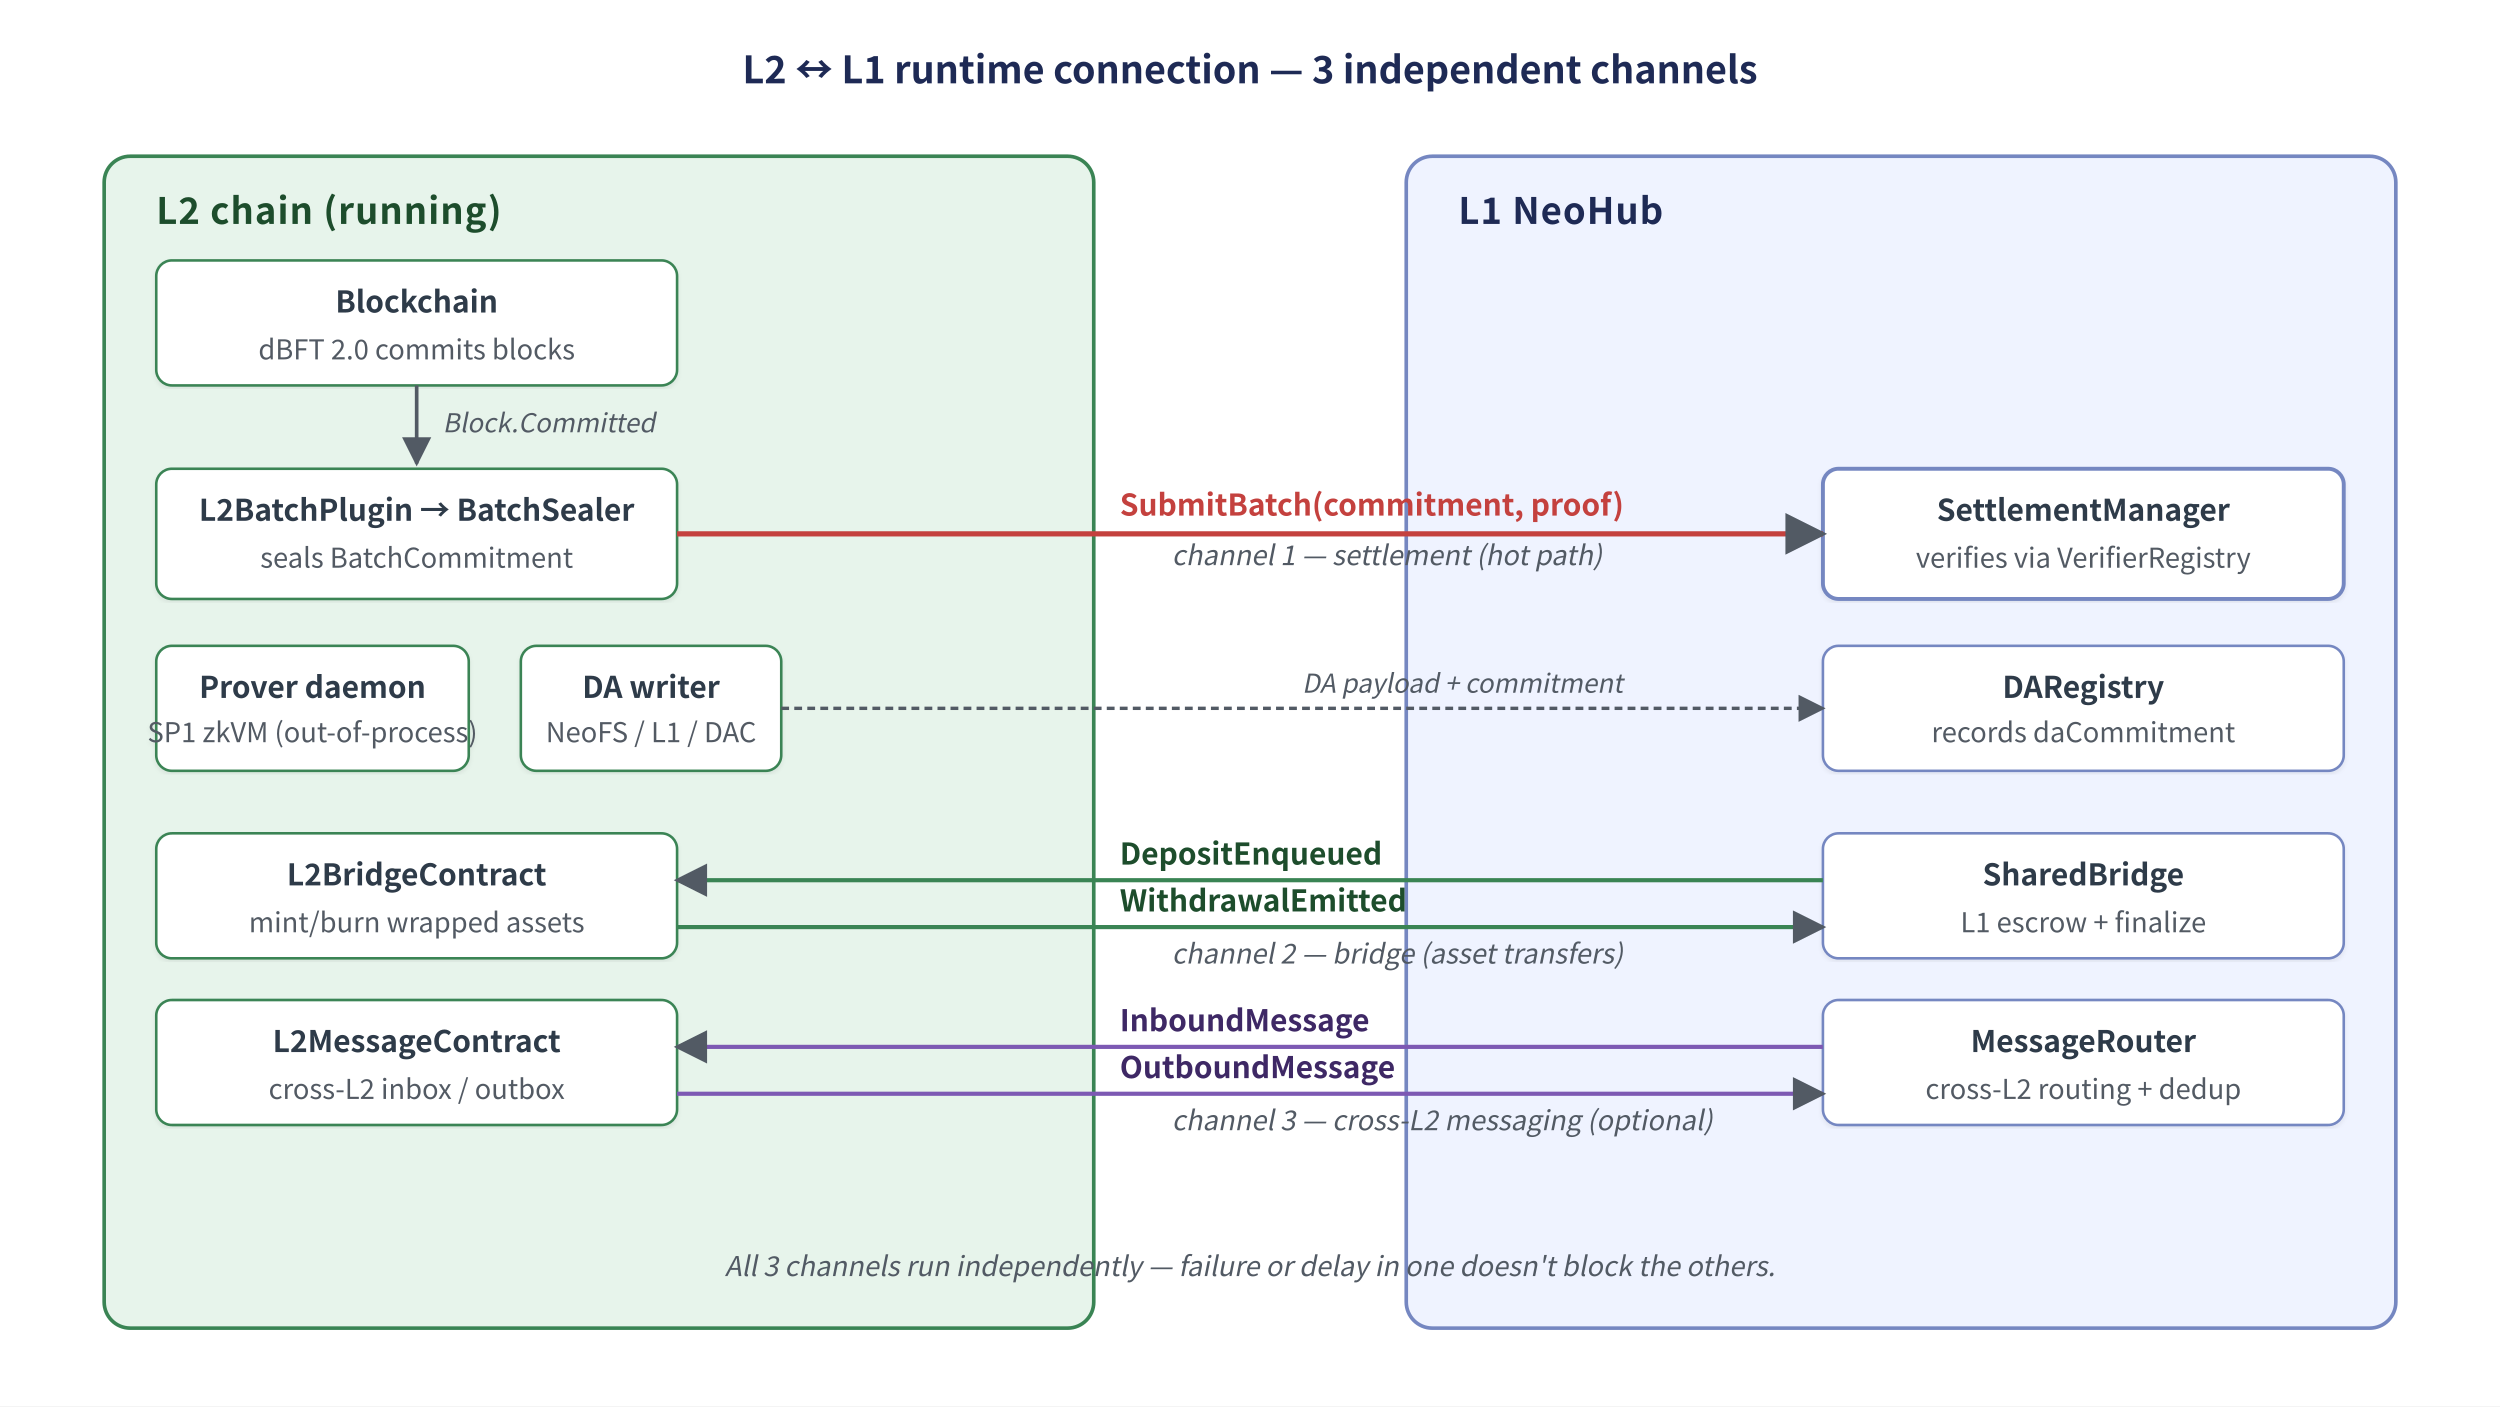
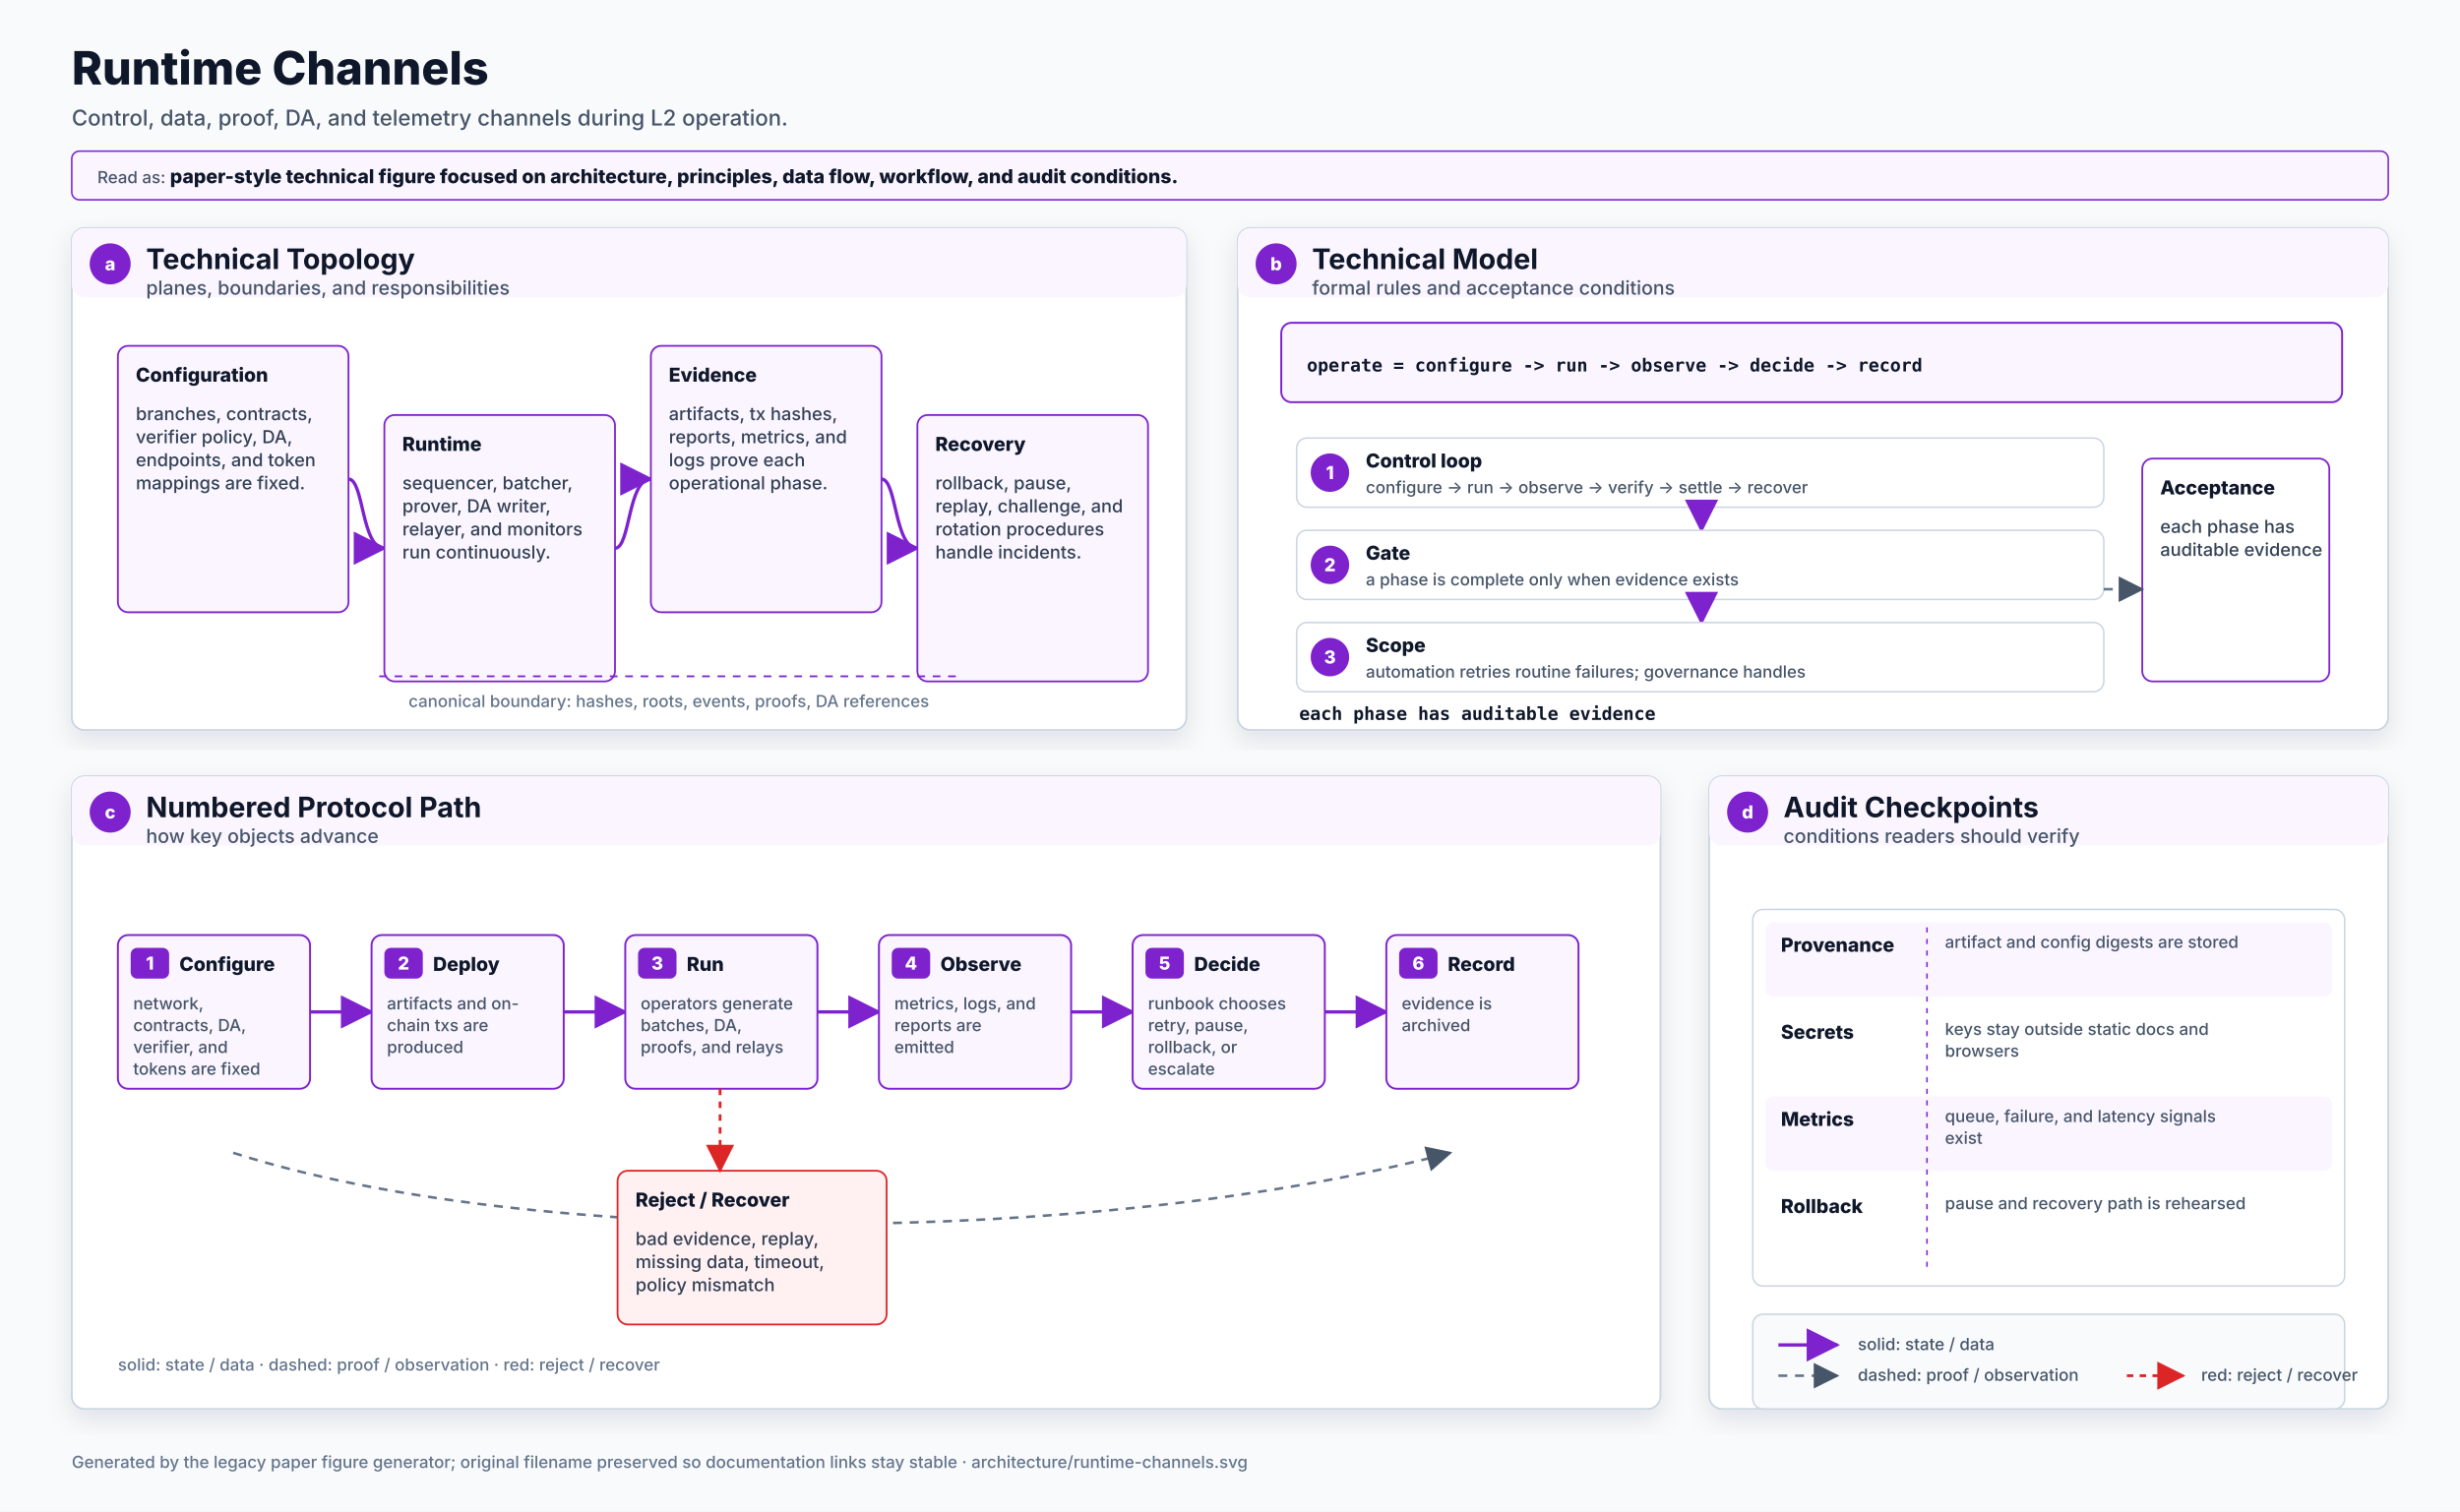
- <svg xmlns="http://www.w3.org/2000/svg" viewBox="0 0 960 540" font-family="'Noto Sans CJK SC', -apple-system, BlinkMacSystemFont, 'Segoe UI', Helvetica, Arial, sans-serif" role="img" aria-labelledby="title desc">
+ <svg xmlns="http://www.w3.org/2000/svg" width="1920" height="1180" viewBox="0 0 1920 1180" role="img" aria-label="Runtime Channels">
  <defs>
-     <marker id="arrow" viewBox="0 0 10 10" refX="9" refY="5" markerWidth="8" markerHeight="8" orient="auto">
-       <path d="M0,0 L10,5 L0,10 Z" fill="#525a64" />
+     <marker id="arrowAccent" viewBox="0 0 10 10" refX="9.2" refY="5" markerWidth="10" markerHeight="10" orient="auto">
+       <path d="M0,0 L10,5 L0,10 Z" fill="#7e22ce" />
    </marker>
-     <filter id="card" x="-2%" y="-3%" width="104%" height="106%">
-       <feDropShadow dx="0" dy="1" stdDeviation="0.9" flood-color="#000000" flood-opacity="0.07" />
+     <marker id="arrowGray" viewBox="0 0 10 10" refX="9.2" refY="5" markerWidth="10" markerHeight="10" orient="auto">
+       <path d="M0,0 L10,5 L0,10 Z" fill="#475569" />
+     </marker>
+     <marker id="arrowFault" viewBox="0 0 10 10" refX="9.2" refY="5" markerWidth="10" markerHeight="10" orient="auto">
+       <path d="M0,0 L10,5 L0,10 Z" fill="#dc2626" />
+     </marker>
+     <filter id="shadow" x="-3%" y="-4%" width="106%" height="108%">
+       <feDropShadow dx="0" dy="8" stdDeviation="10" flood-color="#0f172a" flood-opacity="0.10" />
    </filter>
    <style>
-       .header     { font-size: 14.5px; font-weight: 700; }
-       .tier-t     { font-size: 14px; font-weight: 700; letter-spacing: 0.4px; }
-       .comp-t     { font-size: 11.5px; font-weight: 600; fill: #2d3a48; }
-       .comp-s     { font-size: 10.5px; fill: #525a64; }
-       .ch-t       { font-size: 11.5px; font-weight: 700; }
-       .ch-s       { font-size: 10.5px; fill: #525a64; font-style: italic; }
-       .ch-lbl     { font-size: 10px; fill: #525a64; font-style: italic; }
-     </style>
+ .bg{fill:#f8fafc}.panel{fill:#ffffff;stroke:#cbd5e1;stroke-width:1.5;filter:url(#shadow)}
+ .title{font:800 36px 'Inter','Segoe UI',Arial,sans-serif;fill:#0f172a}.subtitle{font:500 17px 'Inter','Segoe UI',Arial,sans-serif;fill:#475569}
+ .panelTitle{font:750 22px 'Inter','Segoe UI',Arial,sans-serif;fill:#0f172a}.panelSub{font:500 15px 'Inter','Segoe UI',Arial,sans-serif;fill:#475569}
+ .strong{font:760 15px 'Inter','Segoe UI',Arial,sans-serif;fill:#0f172a}.body{font:500 14px 'Inter','Segoe UI',Arial,sans-serif;fill:#334155}.small{font:500 13px 'Inter','Segoe UI',Arial,sans-serif;fill:#475569}
+ .mono{font:650 14px 'Cascadia Mono','SFMono-Regular',Consolas,monospace;fill:#0f172a}.label{font:800 14px 'Inter','Segoe UI',Arial,sans-serif;fill:#ffffff}.caption{font:500 13px 'Inter','Segoe UI',Arial,sans-serif;fill:#64748b}
+ .accentArrow{stroke:#7e22ce;stroke-width:2.6;fill:none;marker-end:url(#arrowAccent)}.dashArrow{stroke:#64748b;stroke-width:2.0;fill:none;stroke-dasharray:7 6;marker-end:url(#arrowGray)}.faultArrow{stroke:#dc2626;stroke-width:2.2;fill:none;stroke-dasharray:5 5;marker-end:url(#arrowFault)}
+ </style>
  </defs>
-   <rect width="960" height="540" fill="#ffffff" />
-   <text x="480" y="32" text-anchor="middle" class="header" fill="#1e2a55">L2 ↔ L1 runtime connection — 3 independent channels</text>
-   <rect x="40" y="60" width="380" height="450" rx="10" ry="10" fill="#e7f4eb" stroke="#3a8454" stroke-width="1.4" />
-   <text x="60" y="86" class="tier-t" fill="#1d4d2c">L2 chain (running)</text>
-   <g filter="url(#card)">
-     <rect x="60" y="100" width="200" height="48" rx="6" ry="6" fill="#ffffff" stroke="#3a8454" />
-     <text x="160" y="120" text-anchor="middle" class="comp-t">Blockchain</text>
-     <text x="160" y="138" text-anchor="middle" class="comp-s">dBFT 2.0 commits blocks</text>
-   </g>
-   <line x1="160" y1="148" x2="160" y2="178" stroke="#525a64" stroke-width="1.4" marker-end="url(#arrow)" />
-   <text x="170" y="166" class="ch-lbl">Block.Committed</text>
-   <g filter="url(#card)">
-     <rect x="60" y="180" width="200" height="50" rx="6" ry="6" fill="#ffffff" stroke="#3a8454" />
-     <text x="160" y="200" text-anchor="middle" class="comp-t">L2BatchPlugin → BatchSealer</text>
-     <text x="160" y="218" text-anchor="middle" class="comp-s">seals BatchCommitment</text>
-   </g>
-   <g filter="url(#card)">
-     <rect x="60" y="248" width="120" height="48" rx="6" ry="6" fill="#ffffff" stroke="#3a8454" />
-     <text x="120" y="268" text-anchor="middle" class="comp-t" font-size="10.5">Prover daemon</text>
-     <text x="120" y="285" text-anchor="middle" class="comp-s" font-size="10">SP1 zkVM (out-of-process)</text>
-   </g>
-   <g filter="url(#card)">
-     <rect x="200" y="248" width="100" height="48" rx="6" ry="6" fill="#ffffff" stroke="#3a8454" />
-     <text x="250" y="268" text-anchor="middle" class="comp-t" font-size="10.5">DA writer</text>
-     <text x="250" y="285" text-anchor="middle" class="comp-s" font-size="10">NeoFS / L1 / DAC</text>
-   </g>
-   <g filter="url(#card)">
-     <rect x="60" y="320" width="200" height="48" rx="6" ry="6" fill="#ffffff" stroke="#3a8454" />
-     <text x="160" y="340" text-anchor="middle" class="comp-t">L2BridgeContract</text>
-     <text x="160" y="358" text-anchor="middle" class="comp-s">mint/burn wrapped assets</text>
-   </g>
-   <g filter="url(#card)">
-     <rect x="60" y="384" width="200" height="48" rx="6" ry="6" fill="#ffffff" stroke="#3a8454" />
-     <text x="160" y="404" text-anchor="middle" class="comp-t">L2MessageContract</text>
-     <text x="160" y="422" text-anchor="middle" class="comp-s">cross-L2 inbox / outbox</text>
-   </g>
-   <rect x="540" y="60" width="380" height="450" rx="10" ry="10" fill="#eff3ff" stroke="#7587c1" stroke-width="1.4" />
-   <text x="560" y="86" class="tier-t" fill="#1e2a55">L1 NeoHub</text>
-   <g filter="url(#card)">
-     <rect x="700" y="180" width="200" height="50" rx="6" ry="6" fill="#ffffff" stroke="#7587c1" stroke-width="1.5" />
-     <text x="800" y="200" text-anchor="middle" class="comp-t">SettlementManager</text>
-     <text x="800" y="218" text-anchor="middle" class="comp-s">verifies via VerifierRegistry</text>
-   </g>
-   <g filter="url(#card)">
-     <rect x="700" y="248" width="200" height="48" rx="6" ry="6" fill="#ffffff" stroke="#7587c1" />
-     <text x="800" y="268" text-anchor="middle" class="comp-t">DARegistry</text>
-     <text x="800" y="285" text-anchor="middle" class="comp-s">records daCommitment</text>
-   </g>
-   <g filter="url(#card)">
-     <rect x="700" y="320" width="200" height="48" rx="6" ry="6" fill="#ffffff" stroke="#7587c1" />
-     <text x="800" y="340" text-anchor="middle" class="comp-t">SharedBridge</text>
-     <text x="800" y="358" text-anchor="middle" class="comp-s">L1 escrow + finalize</text>
-   </g>
-   <g filter="url(#card)">
-     <rect x="700" y="384" width="200" height="48" rx="6" ry="6" fill="#ffffff" stroke="#7587c1" />
-     <text x="800" y="404" text-anchor="middle" class="comp-t">MessageRouter</text>
-     <text x="800" y="422" text-anchor="middle" class="comp-s">cross-L2 routing + dedup</text>
-   </g>
-   <line x1="260" y1="205" x2="700" y2="205" stroke="#c4413e" stroke-width="2" marker-end="url(#arrow)" />
-   <text x="430" y="198" class="ch-t" fill="#c4413e">SubmitBatch(commitment, proof)</text>
-   <text x="450" y="217" class="ch-s">channel 1 — settlement (hot path)</text>
-   <line x1="300" y1="272" x2="700" y2="272" stroke="#525a64" stroke-width="1.3" stroke-dasharray="3 2" marker-end="url(#arrow)" />
-   <text x="500" y="266" class="ch-lbl">DA payload + commitment</text>
-   <line x1="700" y1="338" x2="260" y2="338" stroke="#3a8454" stroke-width="1.6" marker-end="url(#arrow)" />
-   <text x="430" y="332" class="ch-t" fill="#1d4d2c">DepositEnqueued</text>
-   <line x1="260" y1="356" x2="700" y2="356" stroke="#3a8454" stroke-width="1.6" marker-end="url(#arrow)" />
-   <text x="430" y="350" class="ch-t" fill="#1d4d2c">WithdrawalEmitted</text>
-   <text x="450" y="370" class="ch-s">channel 2 — bridge (asset transfers)</text>
-   <line x1="700" y1="402" x2="260" y2="402" stroke="#7d59b3" stroke-width="1.6" marker-end="url(#arrow)" />
-   <text x="430" y="396" class="ch-t" fill="#3e2865">InboundMessage</text>
-   <line x1="260" y1="420" x2="700" y2="420" stroke="#7d59b3" stroke-width="1.6" marker-end="url(#arrow)" />
-   <text x="430" y="414" class="ch-t" fill="#3e2865">OutboundMessage</text>
-   <text x="450" y="434" class="ch-s">channel 3 — cross-L2 messaging (optional)</text>
-   <text x="480" y="490" text-anchor="middle" class="ch-s" fill="#525a64">All 3 channels run independently — failure or delay in one doesn't block the others.</text>
+   <rect class="bg" width="1920" height="1180" />
+   <text x="56" y="66" class="title">Runtime Channels</text>
+   <text x="56" y="98" class="subtitle">Control, data, proof, DA, and telemetry channels during L2 operation.</text>
+   <rect x="56" y="118" width="1808" height="38" rx="6" fill="#faf5ff" stroke="#7e22ce" stroke-width="1.2" />
+   <text x="76" y="143" class="small">Read as: <tspan class="strong">paper-style technical figure focused on architecture, principles, data flow, workflow, and audit conditions.</tspan>
+   </text>
+   <rect x="56" y="178" width="870" height="392" rx="10" class="panel" />
+   <rect x="56" y="178" width="870" height="54" rx="10" fill="#faf5ff" />
+   <circle cx="86" cy="206" r="16" fill="#7e22ce" />
+   <text x="86" y="211" text-anchor="middle" class="label">a</text>
+   <text x="114" y="210" class="panelTitle">Technical Topology</text>
+   <text x="114" y="230" class="panelSub">planes, boundaries, and responsibilities</text>
+   <rect x="966" y="178" width="898" height="392" rx="10" class="panel" />
+   <rect x="966" y="178" width="898" height="54" rx="10" fill="#faf5ff" />
+   <circle cx="996" cy="206" r="16" fill="#7e22ce" />
+   <text x="996" y="211" text-anchor="middle" class="label">b</text>
+   <text x="1024" y="210" class="panelTitle">Technical Model</text>
+   <text x="1024" y="230" class="panelSub">formal rules and acceptance conditions</text>
+   <rect x="56" y="606" width="1240" height="494" rx="10" class="panel" />
+   <rect x="56" y="606" width="1240" height="54" rx="10" fill="#faf5ff" />
+   <circle cx="86" cy="634" r="16" fill="#7e22ce" />
+   <text x="86" y="639" text-anchor="middle" class="label">c</text>
+   <text x="114" y="638" class="panelTitle">Numbered Protocol Path</text>
+   <text x="114" y="658" class="panelSub">how key objects advance</text>
+   <rect x="1334" y="606" width="530" height="494" rx="10" class="panel" />
+   <rect x="1334" y="606" width="530" height="54" rx="10" fill="#faf5ff" />
+   <circle cx="1364" cy="634" r="16" fill="#7e22ce" />
+   <text x="1364" y="639" text-anchor="middle" class="label">d</text>
+   <text x="1392" y="638" class="panelTitle">Audit Checkpoints</text>
+   <text x="1392" y="658" class="panelSub">conditions readers should verify</text>
+   <rect x="92" y="270" width="180" height="208" rx="8" fill="#faf5ff" stroke="#7e22ce" stroke-width="1.4" />
+   <text x="106" y="298" class="strong">Configuration</text>
+   <text x="106" y="328" class="body">branches, contracts,</text>
+   <text x="106" y="346" class="body">verifier policy, DA,</text>
+   <text x="106" y="364" class="body">endpoints, and token</text>
+   <text x="106" y="382" class="body">mappings are fixed.</text>
+   <path class="accentArrow" d="M272 374 C284 374 282 428 300 428" />
+   <rect x="300" y="324" width="180" height="208" rx="8" fill="#faf5ff" stroke="#7e22ce" stroke-width="1.4" />
+   <text x="314" y="352" class="strong">Runtime</text>
+   <text x="314" y="382" class="body">sequencer, batcher,</text>
+   <text x="314" y="400" class="body">prover, DA writer,</text>
+   <text x="314" y="418" class="body">relayer, and monitors</text>
+   <text x="314" y="436" class="body">run continuously.</text>
+   <path class="accentArrow" d="M480 428 C492 428 490 374 508 374" />
+   <rect x="508" y="270" width="180" height="208" rx="8" fill="#faf5ff" stroke="#7e22ce" stroke-width="1.4" />
+   <text x="522" y="298" class="strong">Evidence</text>
+   <text x="522" y="328" class="body">artifacts, tx hashes,</text>
+   <text x="522" y="346" class="body">reports, metrics, and</text>
+   <text x="522" y="364" class="body">logs prove each</text>
+   <text x="522" y="382" class="body">operational phase.</text>
+   <path class="accentArrow" d="M688 374 C700 374 698 428 716 428" />
+   <rect x="716" y="324" width="180" height="208" rx="8" fill="#faf5ff" stroke="#7e22ce" stroke-width="1.4" />
+   <text x="730" y="352" class="strong">Recovery</text>
+   <text x="730" y="382" class="body">rollback, pause,</text>
+   <text x="730" y="400" class="body">replay, challenge, and</text>
+   <text x="730" y="418" class="body">rotation procedures</text>
+   <text x="730" y="436" class="body">handle incidents.</text>
+   <line x1="296" y1="528" x2="752" y2="528" stroke="#7e22ce" stroke-width="1.4" stroke-dasharray="6 6" />
+   <text x="522" y="552" class="caption" text-anchor="middle">canonical boundary: hashes, roots, events, proofs, DA references</text>
+   <rect x="1000" y="252" width="828" height="62" rx="8" fill="#faf5ff" stroke="#7e22ce" stroke-width="1.5" />
+   <text x="1020" y="290" class="mono">operate = configure -&gt; run -&gt; observe -&gt; decide -&gt; record</text>
+   <rect x="1012" y="342" width="630" height="54" rx="8" fill="#ffffff" stroke="#cbd5e1" stroke-width="1.2" />
+   <circle cx="1038" cy="369" r="15" fill="#7e22ce" />
+   <text x="1038" y="374" text-anchor="middle" class="label">1</text>
+   <text x="1066" y="365" class="strong">Control loop</text>
+   <text x="1066" y="385" class="small">configure -&gt; run -&gt; observe -&gt; verify -&gt; settle -&gt; recover</text>
+   <path class="accentArrow" d="M1328 396 L1328 414" />
+   <rect x="1012" y="414" width="630" height="54" rx="8" fill="#ffffff" stroke="#cbd5e1" stroke-width="1.2" />
+   <circle cx="1038" cy="441" r="15" fill="#7e22ce" />
+   <text x="1038" y="446" text-anchor="middle" class="label">2</text>
+   <text x="1066" y="437" class="strong">Gate</text>
+   <text x="1066" y="457" class="small">a phase is complete only when evidence exists</text>
+   <path class="accentArrow" d="M1328 468 L1328 486" />
+   <rect x="1012" y="486" width="630" height="54" rx="8" fill="#ffffff" stroke="#cbd5e1" stroke-width="1.2" />
+   <circle cx="1038" cy="513" r="15" fill="#7e22ce" />
+   <text x="1038" y="518" text-anchor="middle" class="label">3</text>
+   <text x="1066" y="509" class="strong">Scope</text>
+   <text x="1066" y="529" class="small">automation retries routine failures; governance handles</text>
+   <rect x="1672" y="358" width="146" height="174" rx="8" fill="#ffffff" stroke="#7e22ce" stroke-width="1.4" />
+   <text x="1686" y="386" class="strong">Acceptance</text>
+   <text x="1686" y="416" class="body">each phase has</text>
+   <text x="1686" y="434" class="body">auditable evidence</text>
+   <path class="dashArrow" d="M1642 460 L1672 460" />
+   <text x="1014" y="562" class="mono">each phase has auditable evidence</text>
+   <rect x="92" y="730" width="150" height="120" rx="8" fill="#faf5ff" stroke="#7e22ce" stroke-width="1.5" />
+   <rect x="102" y="740" width="30" height="24" rx="5" fill="#7e22ce" />
+   <text x="117" y="757" text-anchor="middle" class="label">1</text>
+   <text x="140" y="758" class="strong">Configure</text>
+   <text x="104" y="788" class="small">network,</text>
+   <text x="104" y="805" class="small">contracts, DA,</text>
+   <text x="104" y="822" class="small">verifier, and</text>
+   <text x="104" y="839" class="small">tokens are fixed</text>
+   <path class="accentArrow" d="M242 790 L290 790" />
+   <rect x="290" y="730" width="150" height="120" rx="8" fill="#faf5ff" stroke="#7e22ce" stroke-width="1.5" />
+   <rect x="300" y="740" width="30" height="24" rx="5" fill="#7e22ce" />
+   <text x="315" y="757" text-anchor="middle" class="label">2</text>
+   <text x="338" y="758" class="strong">Deploy</text>
+   <text x="302" y="788" class="small">artifacts and on-</text>
+   <text x="302" y="805" class="small">chain txs are</text>
+   <text x="302" y="822" class="small">produced</text>
+   <path class="accentArrow" d="M440 790 L488 790" />
+   <rect x="488" y="730" width="150" height="120" rx="8" fill="#faf5ff" stroke="#7e22ce" stroke-width="1.5" />
+   <rect x="498" y="740" width="30" height="24" rx="5" fill="#7e22ce" />
+   <text x="513" y="757" text-anchor="middle" class="label">3</text>
+   <text x="536" y="758" class="strong">Run</text>
+   <text x="500" y="788" class="small">operators generate</text>
+   <text x="500" y="805" class="small">batches, DA,</text>
+   <text x="500" y="822" class="small">proofs, and relays</text>
+   <path class="accentArrow" d="M638 790 L686 790" />
+   <rect x="686" y="730" width="150" height="120" rx="8" fill="#faf5ff" stroke="#7e22ce" stroke-width="1.5" />
+   <rect x="696" y="740" width="30" height="24" rx="5" fill="#7e22ce" />
+   <text x="711" y="757" text-anchor="middle" class="label">4</text>
+   <text x="734" y="758" class="strong">Observe</text>
+   <text x="698" y="788" class="small">metrics, logs, and</text>
+   <text x="698" y="805" class="small">reports are</text>
+   <text x="698" y="822" class="small">emitted</text>
+   <path class="accentArrow" d="M836 790 L884 790" />
+   <rect x="884" y="730" width="150" height="120" rx="8" fill="#faf5ff" stroke="#7e22ce" stroke-width="1.5" />
+   <rect x="894" y="740" width="30" height="24" rx="5" fill="#7e22ce" />
+   <text x="909" y="757" text-anchor="middle" class="label">5</text>
+   <text x="932" y="758" class="strong">Decide</text>
+   <text x="896" y="788" class="small">runbook chooses</text>
+   <text x="896" y="805" class="small">retry, pause,</text>
+   <text x="896" y="822" class="small">rollback, or</text>
+   <text x="896" y="839" class="small">escalate</text>
+   <path class="accentArrow" d="M1034 790 L1082 790" />
+   <rect x="1082" y="730" width="150" height="120" rx="8" fill="#faf5ff" stroke="#7e22ce" stroke-width="1.5" />
+   <rect x="1092" y="740" width="30" height="24" rx="5" fill="#7e22ce" />
+   <text x="1107" y="757" text-anchor="middle" class="label">6</text>
+   <text x="1130" y="758" class="strong">Record</text>
+   <text x="1094" y="788" class="small">evidence is</text>
+   <text x="1094" y="805" class="small">archived</text>
+   <path class="dashArrow" d="M182 900 C412 974 852 974 1132 900" />
+   <rect x="482" y="914" width="210" height="120" rx="8" fill="#fff1f2" stroke="#dc2626" stroke-width="1.4" />
+   <text x="496" y="942" class="strong">Reject / Recover</text>
+   <text x="496" y="972" class="body">bad evidence, replay,</text>
+   <text x="496" y="990" class="body">missing data, timeout,</text>
+   <text x="496" y="1008" class="body">policy mismatch</text>
+   <path class="faultArrow" d="M562 850 L562 914" />
+   <text x="92" y="1070" class="caption">solid: state / data · dashed: proof / observation · red: reject / recover</text>
+   <rect x="1368" y="710" width="462" height="294" rx="8" fill="#ffffff" stroke="#cbd5e1" stroke-width="1.2" />
+   <rect x="1378" y="720" width="442" height="58" rx="6" fill="#faf5ff" />
+   <text x="1390" y="743" class="strong">Provenance</text>
+   <text x="1518" y="740" class="small">artifact and config digests are stored</text>
+   <rect x="1378" y="788" width="442" height="58" rx="6" fill="#ffffff" />
+   <text x="1390" y="811" class="strong">Secrets</text>
+   <text x="1518" y="808" class="small">keys stay outside static docs and</text>
+   <text x="1518" y="825" class="small">browsers</text>
+   <rect x="1378" y="856" width="442" height="58" rx="6" fill="#faf5ff" />
+   <text x="1390" y="879" class="strong">Metrics</text>
+   <text x="1518" y="876" class="small">queue, failure, and latency signals</text>
+   <text x="1518" y="893" class="small">exist</text>
+   <rect x="1378" y="924" width="442" height="58" rx="6" fill="#ffffff" />
+   <text x="1390" y="947" class="strong">Rollback</text>
+   <text x="1518" y="944" class="small">pause and recovery path is rehearsed</text>
+   <line x1="1504" y1="724" x2="1504" y2="992" stroke="#7e22ce" stroke-width="1.2" stroke-dasharray="4 5" />
+   <rect x="1368" y="1026" width="462" height="74" rx="8" fill="#f8fafc" stroke="#cbd5e1" stroke-width="1.2" />
+   <line x1="1388" y1="1050" x2="1434" y2="1050" stroke="#7e22ce" stroke-width="2.6" marker-end="url(#arrowAccent)" />
+   <text x="1450" y="1054" class="small">solid: state / data</text>
+   <line x1="1388" y1="1074" x2="1434" y2="1074" stroke="#64748b" stroke-width="2.0" stroke-dasharray="7 6" marker-end="url(#arrowGray)" />
+   <text x="1450" y="1078" class="small">dashed: proof / observation</text>
+   <line x1="1660" y1="1074" x2="1704" y2="1074" stroke="#dc2626" stroke-width="2.2" stroke-dasharray="5 5" marker-end="url(#arrowFault)" />
+   <text x="1718" y="1078" class="small">red: reject / recover</text>
+   <text x="56" y="1146" class="caption">Generated by the legacy paper figure generator; original filename preserved so documentation links stay stable · architecture/runtime-channels.svg</text>
</svg>
